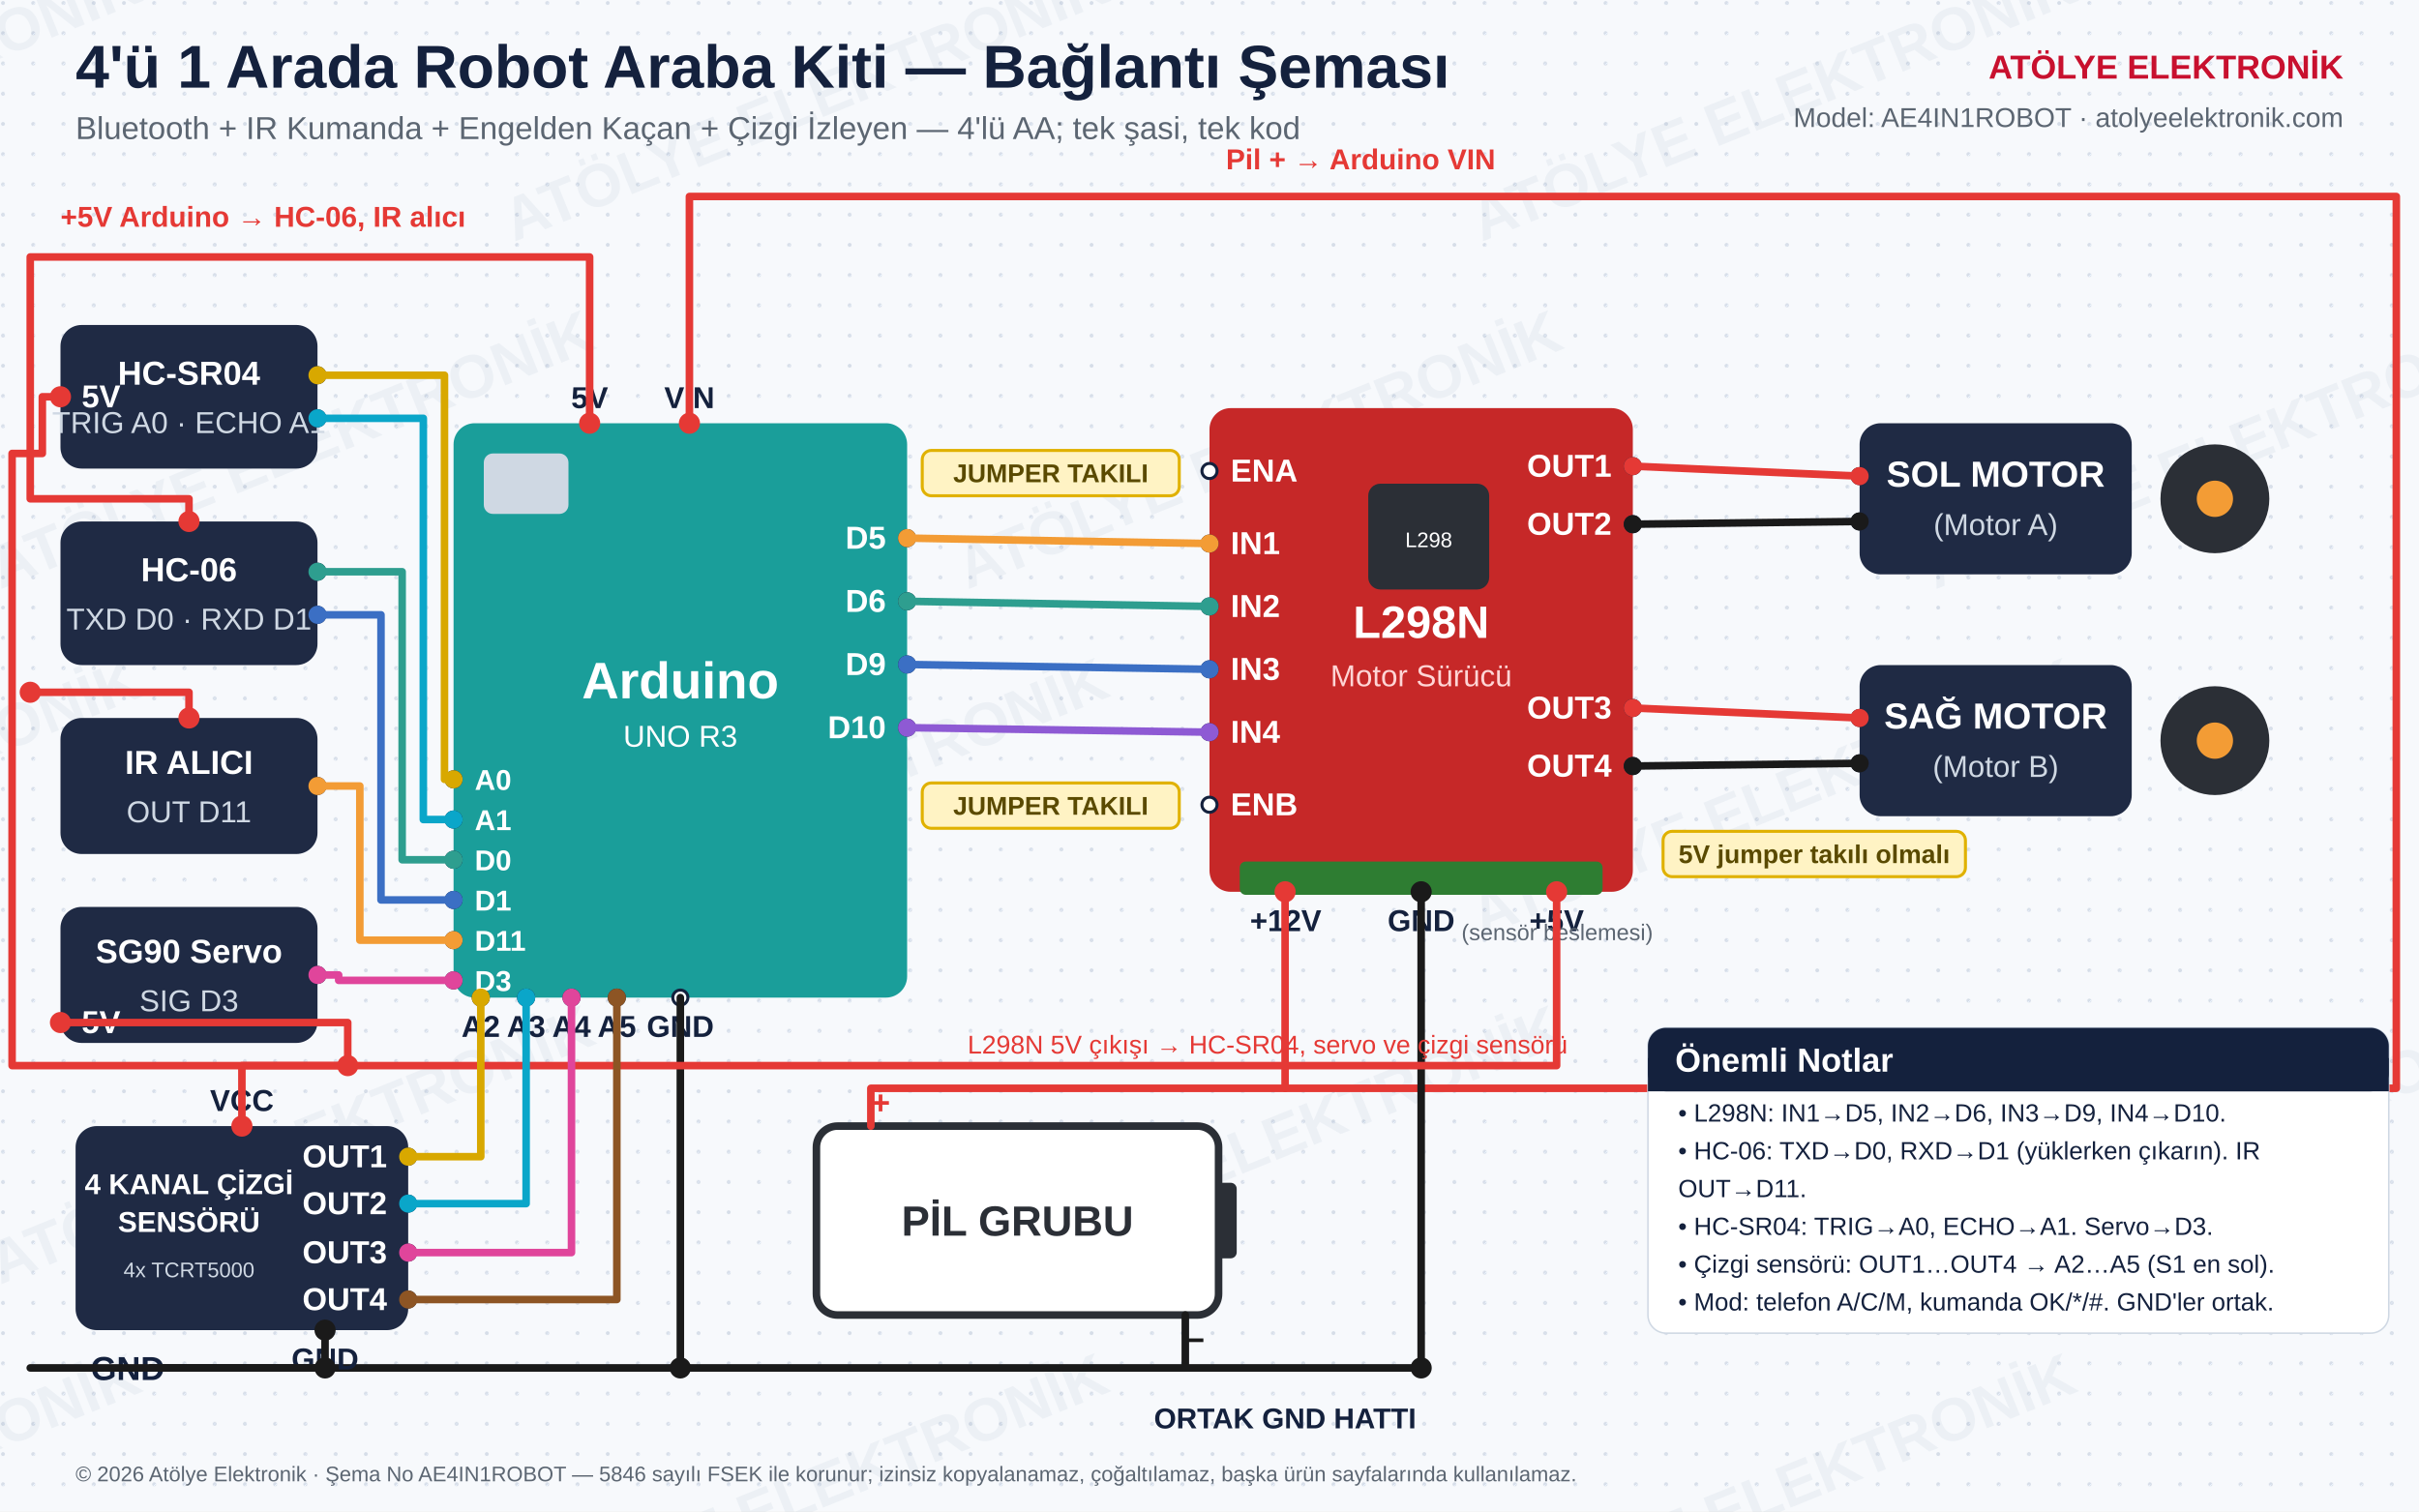
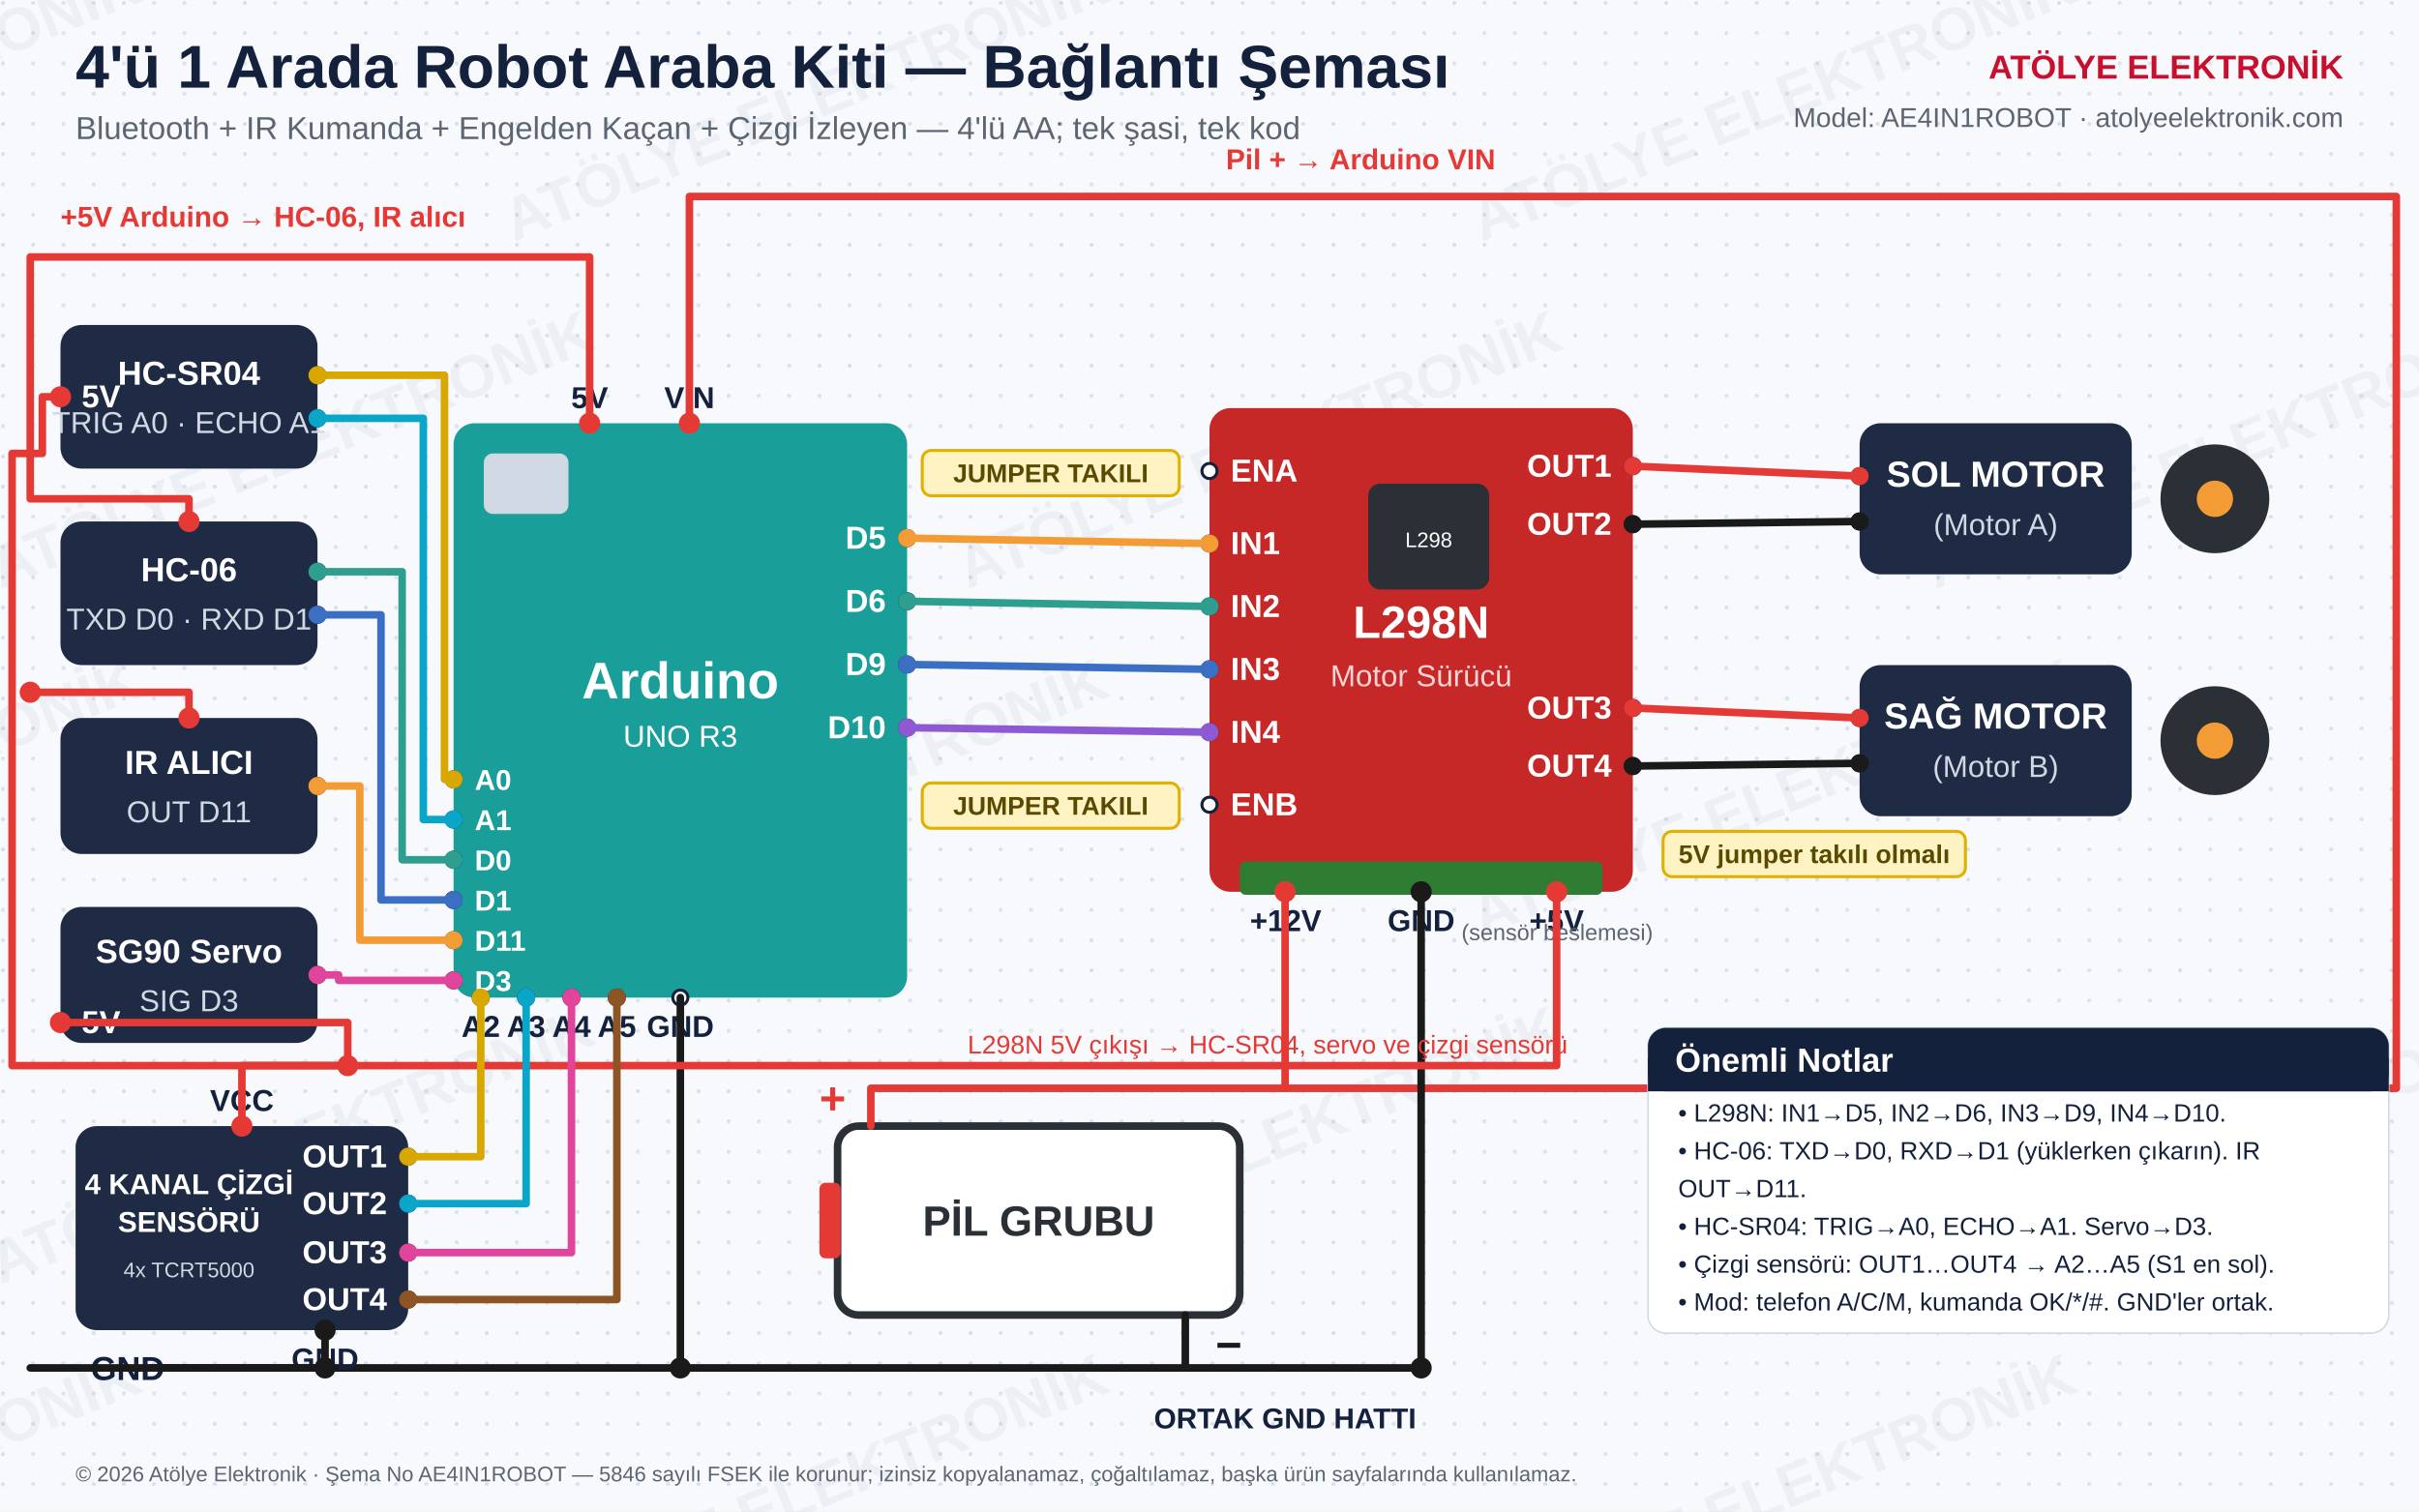
<svg xmlns="http://www.w3.org/2000/svg" width="1600" height="1000" viewBox="0 0 1600 1000" font-family="Segoe UI, Arial, sans-serif">
  <defs>
    <pattern id="dots" width="20" height="20" patternUnits="userSpaceOnUse">
      <circle cx="2" cy="2" r="1.3" fill="#d6dde8" />
    </pattern>
  </defs>
  <rect width="1600" height="1000" fill="#f7f9fc" />
  <rect width="1600" height="1000" fill="url(#dots)" />
  <g opacity="0.045" font-weight="800" font-size="40" fill="#003360">
    <text x="-300" y="160" transform="rotate(-22 -300 160)">ATÖLYE ELEKTRONİK</text>
    <text x="340" y="160" transform="rotate(-22 340 160)">ATÖLYE ELEKTRONİK</text>
    <text x="980" y="160" transform="rotate(-22 980 160)">ATÖLYE ELEKTRONİK</text>
    <text x="1620" y="160" transform="rotate(-22 1620 160)">ATÖLYE ELEKTRONİK</text>
    <text x="0" y="390" transform="rotate(-22 0 390)">ATÖLYE ELEKTRONİK</text>
    <text x="640" y="390" transform="rotate(-22 640 390)">ATÖLYE ELEKTRONİK</text>
    <text x="1280" y="390" transform="rotate(-22 1280 390)">ATÖLYE ELEKTRONİK</text>
    <text x="-300" y="620" transform="rotate(-22 -300 620)">ATÖLYE ELEKTRONİK</text>
    <text x="340" y="620" transform="rotate(-22 340 620)">ATÖLYE ELEKTRONİK</text>
    <text x="980" y="620" transform="rotate(-22 980 620)">ATÖLYE ELEKTRONİK</text>
    <text x="1620" y="620" transform="rotate(-22 1620 620)">ATÖLYE ELEKTRONİK</text>
    <text x="0" y="850" transform="rotate(-22 0 850)">ATÖLYE ELEKTRONİK</text>
    <text x="640" y="850" transform="rotate(-22 640 850)">ATÖLYE ELEKTRONİK</text>
    <text x="1280" y="850" transform="rotate(-22 1280 850)">ATÖLYE ELEKTRONİK</text>
    <text x="-300" y="1080" transform="rotate(-22 -300 1080)">ATÖLYE ELEKTRONİK</text>
    <text x="340" y="1080" transform="rotate(-22 340 1080)">ATÖLYE ELEKTRONİK</text>
    <text x="980" y="1080" transform="rotate(-22 980 1080)">ATÖLYE ELEKTRONİK</text>
    <text x="1620" y="1080" transform="rotate(-22 1620 1080)">ATÖLYE ELEKTRONİK</text>
  </g>
  <text x="50" y="58" font-size="40" font-weight="800" fill="#14213d">4'ü 1 Arada Robot Araba Kiti — Bağlantı Şeması</text>
  <text x="50" y="92" font-size="21" fill="#5c6672">Bluetooth + IR Kumanda + Engelden Kaçan + Çizgi İzleyen — 4'lü AA; tek şasi, tek kod</text>
  <text x="1550" y="52" text-anchor="end" font-size="22" font-weight="800" fill="#c8102e">ATÖLYE ELEKTRONİK</text>
  <text x="1550" y="84" text-anchor="end" font-size="18" fill="#5c6672">Model: AE4IN1ROBOT · atolyeelektronik.com</text>
  <rect x="300" y="280" width="300" height="380" rx="14" fill="#1a9e9a" />
  <text x="450.0" y="462.0" text-anchor="middle" font-size="34" font-weight="700" fill="#fff">Arduino</text>
  <text x="450.0" y="494.0" text-anchor="middle" font-size="20" fill="#ffffff">UNO R3</text>
  <text x="586" y="363.0" text-anchor="end" font-size="21" font-weight="700" fill="#fff">D5</text>
  <circle cx="600" cy="356.0" r="5" fill="#fff" stroke="#14213d" stroke-width="2" />
  <text x="586" y="404.8" text-anchor="end" font-size="21" font-weight="700" fill="#fff">D6</text>
  <circle cx="600" cy="397.8" r="5" fill="#fff" stroke="#14213d" stroke-width="2" />
  <text x="586" y="446.6" text-anchor="end" font-size="21" font-weight="700" fill="#fff">D9</text>
  <circle cx="600" cy="439.6" r="5" fill="#fff" stroke="#14213d" stroke-width="2" />
  <text x="586" y="488.4" text-anchor="end" font-size="21" font-weight="700" fill="#fff">D10</text>
  <circle cx="600" cy="481.4" r="5" fill="#fff" stroke="#14213d" stroke-width="2" />
  <text x="390.0" y="270" text-anchor="middle" font-size="20" font-weight="700" fill="#14213d">5V</text>
  <circle cx="390.0" cy="280" r="5" fill="#fff" stroke="#14213d" stroke-width="2" />
  <text x="456.0" y="270" text-anchor="middle" font-size="20" font-weight="700" fill="#14213d">VIN</text>
  <circle cx="456.0" cy="280" r="5" fill="#fff" stroke="#14213d" stroke-width="2" />
  <text x="450.0" y="686" text-anchor="middle" font-size="20" font-weight="700" fill="#14213d">GND</text>
  <circle cx="450.0" cy="660" r="5" fill="#fff" stroke="#14213d" stroke-width="2" />
  <text x="318.0" y="686" text-anchor="middle" font-size="20" font-weight="700" fill="#14213d">A2</text>
  <circle cx="318.0" cy="660" r="5" fill="#fff" stroke="#14213d" stroke-width="2" />
  <text x="348.0" y="686" text-anchor="middle" font-size="20" font-weight="700" fill="#14213d">A3</text>
  <circle cx="348.0" cy="660" r="5" fill="#fff" stroke="#14213d" stroke-width="2" />
  <text x="378.0" y="686" text-anchor="middle" font-size="20" font-weight="700" fill="#14213d">A4</text>
  <circle cx="378.0" cy="660" r="5" fill="#fff" stroke="#14213d" stroke-width="2" />
  <text x="408.0" y="686" text-anchor="middle" font-size="20" font-weight="700" fill="#14213d">A5</text>
  <circle cx="408.0" cy="660" r="5" fill="#fff" stroke="#14213d" stroke-width="2" />
  <rect x="320" y="300" width="56" height="40" rx="6" fill="#cfd8e3" />
  <rect x="800" y="270" width="280" height="320" rx="14" fill="#c62828" />
  <text x="940.0" y="422.0" text-anchor="middle" font-size="30" font-weight="700" fill="#fff">L298N</text>
  <text x="940.0" y="454.0" text-anchor="middle" font-size="20" fill="#ffd5d5">Motor Sürücü</text>
  <text x="814" y="318.6" font-size="21" font-weight="700" fill="#fff">ENA</text>
  <circle cx="800" cy="311.6" r="5" fill="#fff" stroke="#14213d" stroke-width="2" />
  <text x="814" y="366.6" font-size="21" font-weight="700" fill="#fff">IN1</text>
  <circle cx="800" cy="359.6" r="5" fill="#fff" stroke="#14213d" stroke-width="2" />
  <text x="814" y="408.2" font-size="21" font-weight="700" fill="#fff">IN2</text>
  <circle cx="800" cy="401.2" r="5" fill="#fff" stroke="#14213d" stroke-width="2" />
  <text x="814" y="449.8" font-size="21" font-weight="700" fill="#fff">IN3</text>
  <circle cx="800" cy="442.8" r="5" fill="#fff" stroke="#14213d" stroke-width="2" />
  <text x="814" y="491.4" font-size="21" font-weight="700" fill="#fff">IN4</text>
  <circle cx="800" cy="484.4" r="5" fill="#fff" stroke="#14213d" stroke-width="2" />
  <text x="814" y="539.4" font-size="21" font-weight="700" fill="#fff">ENB</text>
  <circle cx="800" cy="532.4" r="5" fill="#fff" stroke="#14213d" stroke-width="2" />
  <text x="1066" y="315.4" text-anchor="end" font-size="21" font-weight="700" fill="#fff">OUT1</text>
  <circle cx="1080" cy="308.4" r="5" fill="#fff" stroke="#14213d" stroke-width="2" />
  <text x="1066" y="353.8" text-anchor="end" font-size="21" font-weight="700" fill="#fff">OUT2</text>
  <circle cx="1080" cy="346.8" r="5" fill="#fff" stroke="#14213d" stroke-width="2" />
  <text x="1066" y="475.4" text-anchor="end" font-size="21" font-weight="700" fill="#fff">OUT3</text>
  <circle cx="1080" cy="468.4" r="5" fill="#fff" stroke="#14213d" stroke-width="2" />
  <text x="1066" y="513.8" text-anchor="end" font-size="21" font-weight="700" fill="#fff">OUT4</text>
  <circle cx="1080" cy="506.8" r="5" fill="#fff" stroke="#14213d" stroke-width="2" />
  <text x="850.4" y="616" text-anchor="middle" font-size="20" font-weight="700" fill="#14213d">+12V</text>
  <circle cx="850.4" cy="590" r="5" fill="#fff" stroke="#14213d" stroke-width="2" />
  <text x="940.0" y="616" text-anchor="middle" font-size="20" font-weight="700" fill="#14213d">GND</text>
  <circle cx="940.0" cy="590" r="5" fill="#fff" stroke="#14213d" stroke-width="2" />
  <text x="1029.6" y="616" text-anchor="middle" font-size="20" font-weight="700" fill="#14213d">+5V</text>
  <circle cx="1029.6" cy="590" r="5" fill="#fff" stroke="#14213d" stroke-width="2" />
  <rect x="905" y="320" width="80" height="70" rx="8" fill="#2b2f36" />
  <text x="945" y="362" text-anchor="middle" font-size="14" fill="#fff">L298</text>
  <rect x="820" y="570" width="240" height="22" rx="4" fill="#2e7d32" />
  <rect x="610" y="298" width="170" height="30" rx="6" fill="#fff3c4" stroke="#e0b100" stroke-width="2" />
  <text x="695.0" y="319" text-anchor="middle" font-size="17" font-weight="700" fill="#5a4a00">JUMPER TAKILI</text>
  <rect x="610" y="518" width="170" height="30" rx="6" fill="#fff3c4" stroke="#e0b100" stroke-width="2" />
  <text x="695.0" y="539" text-anchor="middle" font-size="17" font-weight="700" fill="#5a4a00">JUMPER TAKILI</text>
  <rect x="1100" y="550" width="200" height="30" rx="6" fill="#fff3c4" stroke="#e0b100" stroke-width="2" />
  <text x="1200.0" y="571" text-anchor="middle" font-size="17" font-weight="700" fill="#5a4a00">5V jumper takılı olmalı</text>
  <text x="1030" y="622" text-anchor="middle" font-size="15" font-weight="500" fill="#5c6672">(sensör beslemesi)</text>
  <rect x="1230" y="280" width="180" height="100" rx="14" fill="#1f2a44" />
  <text x="1320.0" y="322.0" text-anchor="middle" font-size="24" font-weight="700" fill="#fff">SOL MOTOR</text>
  <text x="1320.0" y="354.0" text-anchor="middle" font-size="20" fill="#cfd8e3">(Motor A)</text>
  <text x="1244" y="322.0" font-size="21" font-weight="700" fill="#fff" />
  <circle cx="1230" cy="315.0" r="5" fill="#fff" stroke="#14213d" stroke-width="2" />
  <text x="1244" y="352.0" font-size="21" font-weight="700" fill="#fff"> </text>
  <circle cx="1230" cy="345.0" r="5" fill="#fff" stroke="#14213d" stroke-width="2" />
  <circle cx="1465" cy="330" r="36" fill="#2b2f36" />
  <circle cx="1465" cy="330" r="12" fill="#f39c35" />
  <rect x="1230" y="440" width="180" height="100" rx="14" fill="#1f2a44" />
  <text x="1320.0" y="482.0" text-anchor="middle" font-size="24" font-weight="700" fill="#fff">SAĞ MOTOR</text>
  <text x="1320.0" y="514.0" text-anchor="middle" font-size="20" fill="#cfd8e3">(Motor B)</text>
  <text x="1244" y="482.0" font-size="21" font-weight="700" fill="#fff" />
  <circle cx="1230" cy="475.0" r="5" fill="#fff" stroke="#14213d" stroke-width="2" />
  <text x="1244" y="512.0" font-size="21" font-weight="700" fill="#fff"> </text>
  <circle cx="1230" cy="505.0" r="5" fill="#fff" stroke="#14213d" stroke-width="2" />
  <circle cx="1465" cy="490" r="36" fill="#2b2f36" />
  <circle cx="1465" cy="490" r="12" fill="#f39c35" />
-   <rect x="540" y="745" width="266" height="125" rx="14" fill="#fff" stroke="#2b2f36" stroke-width="5" />
-   <rect x="804" y="782.5" width="14" height="50.0" rx="4" fill="#2b2f36" />
-   <text x="673.0" y="817.5" text-anchor="middle" font-size="28" font-weight="800" fill="#2b2f36">PİL GRUBU</text>
-   <text x="576" y="737" font-size="22" font-weight="700" fill="#e53935">+</text>
-   <text x="784" y="894" font-size="22" font-weight="700" fill="#1a1a1a">−</text>
+   <rect x="554" y="745" width="266" height="125" rx="14" fill="#fff" stroke="#2b2f36" stroke-width="5" />
+   <rect x="542" y="782.5" width="14" height="50.0" rx="4" fill="#e53935" />
+   <text x="687.0" y="817.5" text-anchor="middle" font-size="28" font-weight="800" fill="#2b2f36">PİL GRUBU</text>
+   <text x="542" y="737" font-size="30" font-weight="800" fill="#e53935">+</text>
+   <text x="804" y="900" font-size="30" font-weight="800" fill="#1a1a1a">−</text>
  <path d="M 600 356.0 L 800 359.6" fill="none" stroke="#f39c35" stroke-width="5" stroke-linejoin="round" stroke-linecap="round" />
  <circle cx="600" cy="356.0" r="6" fill="#f39c35" />
  <circle cx="800" cy="359.6" r="6" fill="#f39c35" />
  <path d="M 600 397.8 L 800 401.2" fill="none" stroke="#2e9e8f" stroke-width="5" stroke-linejoin="round" stroke-linecap="round" />
  <circle cx="600" cy="397.8" r="6" fill="#2e9e8f" />
  <circle cx="800" cy="401.2" r="6" fill="#2e9e8f" />
  <path d="M 600 439.6 L 800 442.8" fill="none" stroke="#3b6fc4" stroke-width="5" stroke-linejoin="round" stroke-linecap="round" />
  <circle cx="600" cy="439.6" r="6" fill="#3b6fc4" />
  <circle cx="800" cy="442.8" r="6" fill="#3b6fc4" />
  <path d="M 600 481.4 L 800 484.4" fill="none" stroke="#8e5ad4" stroke-width="5" stroke-linejoin="round" stroke-linecap="round" />
  <circle cx="600" cy="481.4" r="6" fill="#8e5ad4" />
  <circle cx="800" cy="484.4" r="6" fill="#8e5ad4" />
  <path d="M 1080 308.4 L 1230 315.0" fill="none" stroke="#e53935" stroke-width="5" stroke-linejoin="round" stroke-linecap="round" />
  <circle cx="1080" cy="308.4" r="6" fill="#e53935" />
  <circle cx="1230" cy="315.0" r="6" fill="#e53935" />
  <path d="M 1080 346.8 L 1230 345.0" fill="none" stroke="#1a1a1a" stroke-width="5" stroke-linejoin="round" stroke-linecap="round" />
  <circle cx="1080" cy="346.8" r="6" fill="#1a1a1a" />
  <circle cx="1230" cy="345.0" r="6" fill="#1a1a1a" />
  <path d="M 1080 468.4 L 1230 475.0" fill="none" stroke="#e53935" stroke-width="5" stroke-linejoin="round" stroke-linecap="round" />
  <circle cx="1080" cy="468.4" r="6" fill="#e53935" />
  <circle cx="1230" cy="475.0" r="6" fill="#e53935" />
  <path d="M 1080 506.8 L 1230 505.0" fill="none" stroke="#1a1a1a" stroke-width="5" stroke-linejoin="round" stroke-linecap="round" />
  <circle cx="1080" cy="506.8" r="6" fill="#1a1a1a" />
  <circle cx="1230" cy="505.0" r="6" fill="#1a1a1a" />
  <path d="M 576 745 L 576 720 L 850 720 L 850 590" fill="none" stroke="#e53935" stroke-width="5" stroke-linejoin="round" stroke-linecap="round" />
  <circle cx="850" cy="590" r="7" fill="#e53935" />
  <path d="M 850 720 L 1585 720 L 1585 130 L 456 130 L 456 280" fill="none" stroke="#e53935" stroke-width="5" stroke-linejoin="round" stroke-linecap="round" />
  <circle cx="456" cy="280" r="7" fill="#e53935" />
  <text x="900" y="112" text-anchor="middle" font-size="19" font-weight="700" fill="#e53935">Pil + → Arduino VIN</text>
  <path d="M 784 870 L 784 905 L 100 905" fill="none" stroke="#1a1a1a" stroke-width="5" stroke-linejoin="round" stroke-linecap="round" />
  <path d="M 784 905 L 940 905 L 940 590" fill="none" stroke="#1a1a1a" stroke-width="5" stroke-linejoin="round" stroke-linecap="round" />
  <circle cx="940" cy="590" r="7" fill="#1a1a1a" />
  <path d="M 450 660 L 450 905" fill="none" stroke="#1a1a1a" stroke-width="5" stroke-linejoin="round" stroke-linecap="round" />
  <circle cx="450" cy="905" r="7" fill="#1a1a1a" />
  <circle cx="940" cy="905" r="7" fill="#1a1a1a" />
  <text x="60" y="913" text-anchor="start" font-size="22" font-weight="700" fill="#14213d">GND</text>
  <text x="850" y="945" text-anchor="middle" font-size="19" font-weight="700" fill="#14213d">ORTAK GND HATTI</text>
  <rect x="40" y="215" width="170" height="95" rx="14" fill="#1f2a44" />
  <text x="125.0" y="254.5" text-anchor="middle" font-size="22" font-weight="700" fill="#fff">HC-SR04</text>
  <text x="125.0" y="286.5" text-anchor="middle" font-size="20" fill="#cfd8e3">TRIG A0 · ECHO A1</text>
  <text x="196" y="255.25" text-anchor="end" font-size="21" font-weight="700" fill="#fff" />
  <circle cx="210" cy="248.25" r="5" fill="#fff" stroke="#14213d" stroke-width="2" />
  <text x="196" y="283.75" text-anchor="end" font-size="21" font-weight="700" fill="#fff"> </text>
  <circle cx="210" cy="276.75" r="5" fill="#fff" stroke="#14213d" stroke-width="2" />
  <text x="54" y="269.5" font-size="21" font-weight="700" fill="#fff">5V</text>
  <circle cx="40" cy="262.5" r="5" fill="#fff" stroke="#14213d" stroke-width="2" />
  <rect x="40" y="345" width="170" height="95" rx="14" fill="#1f2a44" />
  <text x="125.0" y="384.5" text-anchor="middle" font-size="22" font-weight="700" fill="#fff">HC-06</text>
  <text x="125.0" y="416.5" text-anchor="middle" font-size="20" fill="#cfd8e3">TXD D0 · RXD D1</text>
  <text x="196" y="385.25" text-anchor="end" font-size="21" font-weight="700" fill="#fff" />
  <circle cx="210" cy="378.25" r="5" fill="#fff" stroke="#14213d" stroke-width="2" />
  <text x="196" y="413.75" text-anchor="end" font-size="21" font-weight="700" fill="#fff"> </text>
  <circle cx="210" cy="406.75" r="5" fill="#fff" stroke="#14213d" stroke-width="2" />
  <rect x="40" y="475" width="170" height="90" rx="14" fill="#1f2a44" />
  <text x="125.0" y="512.0" text-anchor="middle" font-size="22" font-weight="700" fill="#fff">IR ALICI</text>
  <text x="125.0" y="544.0" text-anchor="middle" font-size="20" fill="#cfd8e3">OUT D11</text>
  <text x="196" y="527.0" text-anchor="end" font-size="21" font-weight="700" fill="#fff" />
  <circle cx="210" cy="520.0" r="5" fill="#fff" stroke="#14213d" stroke-width="2" />
  <rect x="40" y="600" width="170" height="90" rx="14" fill="#1f2a44" />
  <text x="125.0" y="637.0" text-anchor="middle" font-size="22" font-weight="700" fill="#fff">SG90 Servo</text>
  <text x="125.0" y="669.0" text-anchor="middle" font-size="20" fill="#cfd8e3">SIG D3</text>
  <text x="196" y="652.0" text-anchor="end" font-size="21" font-weight="700" fill="#fff" />
  <circle cx="210" cy="645.0" r="5" fill="#fff" stroke="#14213d" stroke-width="2" />
  <text x="54" y="683.5" font-size="21" font-weight="700" fill="#fff">5V</text>
  <circle cx="40" cy="676.5" r="5" fill="#fff" stroke="#14213d" stroke-width="2" />
  <text x="314" y="522.6" font-size="19" font-weight="700" fill="#fff">A0</text>
  <circle cx="300" cy="515.6" r="5" fill="#fff" stroke="#14213d" stroke-width="2" />
  <text x="314" y="549.2" font-size="19" font-weight="700" fill="#fff">A1</text>
  <circle cx="300" cy="542.2" r="5" fill="#fff" stroke="#14213d" stroke-width="2" />
  <text x="314" y="575.8" font-size="19" font-weight="700" fill="#fff">D0</text>
  <circle cx="300" cy="568.8" r="5" fill="#fff" stroke="#14213d" stroke-width="2" />
  <text x="314" y="602.4" font-size="19" font-weight="700" fill="#fff">D1</text>
  <circle cx="300" cy="595.4" r="5" fill="#fff" stroke="#14213d" stroke-width="2" />
  <text x="314" y="629.0" font-size="19" font-weight="700" fill="#fff">D11</text>
  <circle cx="300" cy="622.0" r="5" fill="#fff" stroke="#14213d" stroke-width="2" />
  <text x="314" y="655.6" font-size="19" font-weight="700" fill="#fff">D3</text>
  <circle cx="300" cy="648.6" r="5" fill="#fff" stroke="#14213d" stroke-width="2" />
  <path d="M 210 248.25 L 294 248.25 L 294 515.6 L 300 515.6" fill="none" stroke="#d8a800" stroke-width="5" stroke-linejoin="round" stroke-linecap="round" />
  <circle cx="210" cy="248.25" r="6" fill="#d8a800" />
  <circle cx="300" cy="515.6" r="6" fill="#d8a800" />
  <path d="M 210 276.75 L 280 276.75 L 280 542.2 L 300 542.2" fill="none" stroke="#0aa6c9" stroke-width="5" stroke-linejoin="round" stroke-linecap="round" />
  <circle cx="210" cy="276.75" r="6" fill="#0aa6c9" />
  <circle cx="300" cy="542.2" r="6" fill="#0aa6c9" />
  <path d="M 210 378.25 L 266 378.25 L 266 568.8 L 300 568.8" fill="none" stroke="#2e9e8f" stroke-width="5" stroke-linejoin="round" stroke-linecap="round" />
  <circle cx="210" cy="378.25" r="6" fill="#2e9e8f" />
  <circle cx="300" cy="568.8" r="6" fill="#2e9e8f" />
  <path d="M 210 406.75 L 252 406.75 L 252 595.4 L 300 595.4" fill="none" stroke="#3b6fc4" stroke-width="5" stroke-linejoin="round" stroke-linecap="round" />
  <circle cx="210" cy="406.75" r="6" fill="#3b6fc4" />
  <circle cx="300" cy="595.4" r="6" fill="#3b6fc4" />
  <path d="M 210 520.0 L 238 520 L 238 622 L 300 622.0" fill="none" stroke="#f39c35" stroke-width="5" stroke-linejoin="round" stroke-linecap="round" />
  <circle cx="210" cy="520.0" r="6" fill="#f39c35" />
  <circle cx="300" cy="622.0" r="6" fill="#f39c35" />
  <path d="M 210 645.0 L 224 645 L 224 648.6 L 300 648.6" fill="none" stroke="#e0459b" stroke-width="5" stroke-linejoin="round" stroke-linecap="round" />
  <circle cx="210" cy="645.0" r="6" fill="#e0459b" />
  <circle cx="300" cy="648.6" r="6" fill="#e0459b" />
  <path d="M 125 345 L 125 330 L 20 330 L 20 170 L 390 170 L 390 280" fill="none" stroke="#e53935" stroke-width="5" stroke-linejoin="round" stroke-linecap="round" />
  <circle cx="390" cy="280" r="7" fill="#e53935" />
  <circle cx="125" cy="345" r="7" fill="#e53935" />
  <path d="M 125 475 L 125 458 L 20 458" fill="none" stroke="#e53935" stroke-width="5" stroke-linejoin="round" stroke-linecap="round" />
  <circle cx="125" cy="475" r="7" fill="#e53935" />
  <circle cx="20" cy="458" r="7" fill="#e53935" />
  <text x="40" y="150" text-anchor="start" font-size="19" font-weight="700" fill="#e53935">+5V Arduino → HC-06, IR alıcı</text>
  <path d="M 40 262.5 L 28 262.5 L 28 300 L 8 300 L 8 705 L 230 705 L 230 676.5 L 40 676.5" fill="none" stroke="#e53935" stroke-width="5" stroke-linejoin="round" stroke-linecap="round" />
  <circle cx="40" cy="262.5" r="7" fill="#e53935" />
  <circle cx="40" cy="676.5" r="7" fill="#e53935" />
  <path d="M 230 705 L 1029.6 705 L 1029.6 590" fill="none" stroke="#e53935" stroke-width="5" stroke-linejoin="round" stroke-linecap="round" />
  <circle cx="230" cy="705" r="7" fill="#e53935" />
  <circle cx="1029.6" cy="590" r="7" fill="#e53935" />
  <text x="640" y="697" text-anchor="start" font-size="17" font-weight="500" fill="#e53935">L298N 5V çıkışı → HC-SR04, servo ve çizgi sensörü</text>
  <path d="M 20 905 L 100 905" fill="none" stroke="#1a1a1a" stroke-width="5" stroke-linejoin="round" stroke-linecap="round" />
  <rect x="50" y="745" width="220" height="135" rx="14" fill="#1f2a44" />
  <text x="160.0" y="822.5" text-anchor="middle" font-size="18" font-weight="700" fill="#fff" />
  <text x="160.0" y="735" text-anchor="middle" font-size="20" font-weight="700" fill="#14213d">VCC</text>
  <circle cx="160.0" cy="745" r="5" fill="#fff" stroke="#14213d" stroke-width="2" />
  <text x="215.0" y="906" text-anchor="middle" font-size="20" font-weight="700" fill="#14213d">GND</text>
  <circle cx="215.0" cy="880" r="5" fill="#fff" stroke="#14213d" stroke-width="2" />
  <text x="256" y="772.25" text-anchor="end" font-size="21" font-weight="700" fill="#fff">OUT1</text>
  <circle cx="270" cy="765.25" r="5" fill="#fff" stroke="#14213d" stroke-width="2" />
  <text x="256" y="803.3" text-anchor="end" font-size="21" font-weight="700" fill="#fff">OUT2</text>
  <circle cx="270" cy="796.3" r="5" fill="#fff" stroke="#14213d" stroke-width="2" />
  <text x="256" y="835.7" text-anchor="end" font-size="21" font-weight="700" fill="#fff">OUT3</text>
  <circle cx="270" cy="828.7" r="5" fill="#fff" stroke="#14213d" stroke-width="2" />
  <text x="256" y="866.75" text-anchor="end" font-size="21" font-weight="700" fill="#fff">OUT4</text>
  <circle cx="270" cy="859.75" r="5" fill="#fff" stroke="#14213d" stroke-width="2" />
  <text x="125" y="790" text-anchor="middle" font-size="19" font-weight="700" fill="#fff">4 KANAL ÇİZGİ</text>
  <text x="125" y="815" text-anchor="middle" font-size="19" font-weight="700" fill="#fff">SENSÖRÜ</text>
  <text x="125" y="845" text-anchor="middle" font-size="14" font-weight="500" fill="#cfd8e3">4x TCRT5000</text>
  <path d="M 270 765.25 L 318.0 765.25 L 318.0 660" fill="none" stroke="#d8a800" stroke-width="5" stroke-linejoin="round" stroke-linecap="round" />
  <circle cx="270" cy="765.25" r="6" fill="#d8a800" />
  <circle cx="318.0" cy="660" r="6" fill="#d8a800" />
  <path d="M 270 796.3 L 348.0 796.3 L 348.0 660" fill="none" stroke="#0aa6c9" stroke-width="5" stroke-linejoin="round" stroke-linecap="round" />
  <circle cx="270" cy="796.3" r="6" fill="#0aa6c9" />
  <circle cx="348.0" cy="660" r="6" fill="#0aa6c9" />
  <path d="M 270 828.7 L 378.0 828.7 L 378.0 660" fill="none" stroke="#e0459b" stroke-width="5" stroke-linejoin="round" stroke-linecap="round" />
  <circle cx="270" cy="828.7" r="6" fill="#e0459b" />
  <circle cx="378.0" cy="660" r="6" fill="#e0459b" />
  <path d="M 270 859.75 L 408.0 859.75 L 408.0 660" fill="none" stroke="#8d5524" stroke-width="5" stroke-linejoin="round" stroke-linecap="round" />
  <circle cx="270" cy="859.75" r="6" fill="#8d5524" />
  <circle cx="408.0" cy="660" r="6" fill="#8d5524" />
  <path d="M 160 745 L 160 705 L 230 705" fill="none" stroke="#e53935" stroke-width="5" stroke-linejoin="round" stroke-linecap="round" />
  <circle cx="160" cy="745" r="7" fill="#e53935" />
  <path d="M 215 880 L 215 905 L 100 905" fill="none" stroke="#1a1a1a" stroke-width="5" stroke-linejoin="round" stroke-linecap="round" />
  <circle cx="215" cy="880" r="7" fill="#1a1a1a" />
  <circle cx="215" cy="905" r="7" fill="#1a1a1a" />
  <rect x="1090" y="680" width="490" height="202" rx="12" fill="#fff" stroke="#cfd8e3" />
  <rect x="1090" y="680" width="490" height="42" rx="12" fill="#14213d" />
  <rect x="1090" y="700" width="490" height="22" fill="#14213d" />
  <text x="1108" y="709" font-size="22" font-weight="700" fill="#fff">Önemli Notlar</text>
  <text x="1110" y="742" font-size="16.5" fill="#14213d">• L298N: IN1→D5, IN2→D6, IN3→D9, IN4→D10.</text>
  <text x="1110" y="767" font-size="16.5" fill="#14213d">• HC-06: TXD→D0, RXD→D1 (yüklerken çıkarın). IR</text>
  <text x="1110" y="792" font-size="16.5" fill="#14213d">   OUT→D11.</text>
  <text x="1110" y="817" font-size="16.5" fill="#14213d">• HC-SR04: TRIG→A0, ECHO→A1. Servo→D3.</text>
  <text x="1110" y="842" font-size="16.5" fill="#14213d">• Çizgi sensörü: OUT1…OUT4 → A2…A5 (S1 en sol).</text>
  <text x="1110" y="867" font-size="16.5" fill="#14213d">• Mod: telefon A/C/M, kumanda OK/*/#. GND'ler ortak.</text>
  <text x="50" y="980" font-size="14" fill="#5c6672">© 2026 Atölye Elektronik · Şema No AE4IN1ROBOT — 5846 sayılı FSEK ile korunur; izinsiz kopyalanamaz, çoğaltılamaz, başka ürün sayfalarında kullanılamaz.</text>
</svg>
